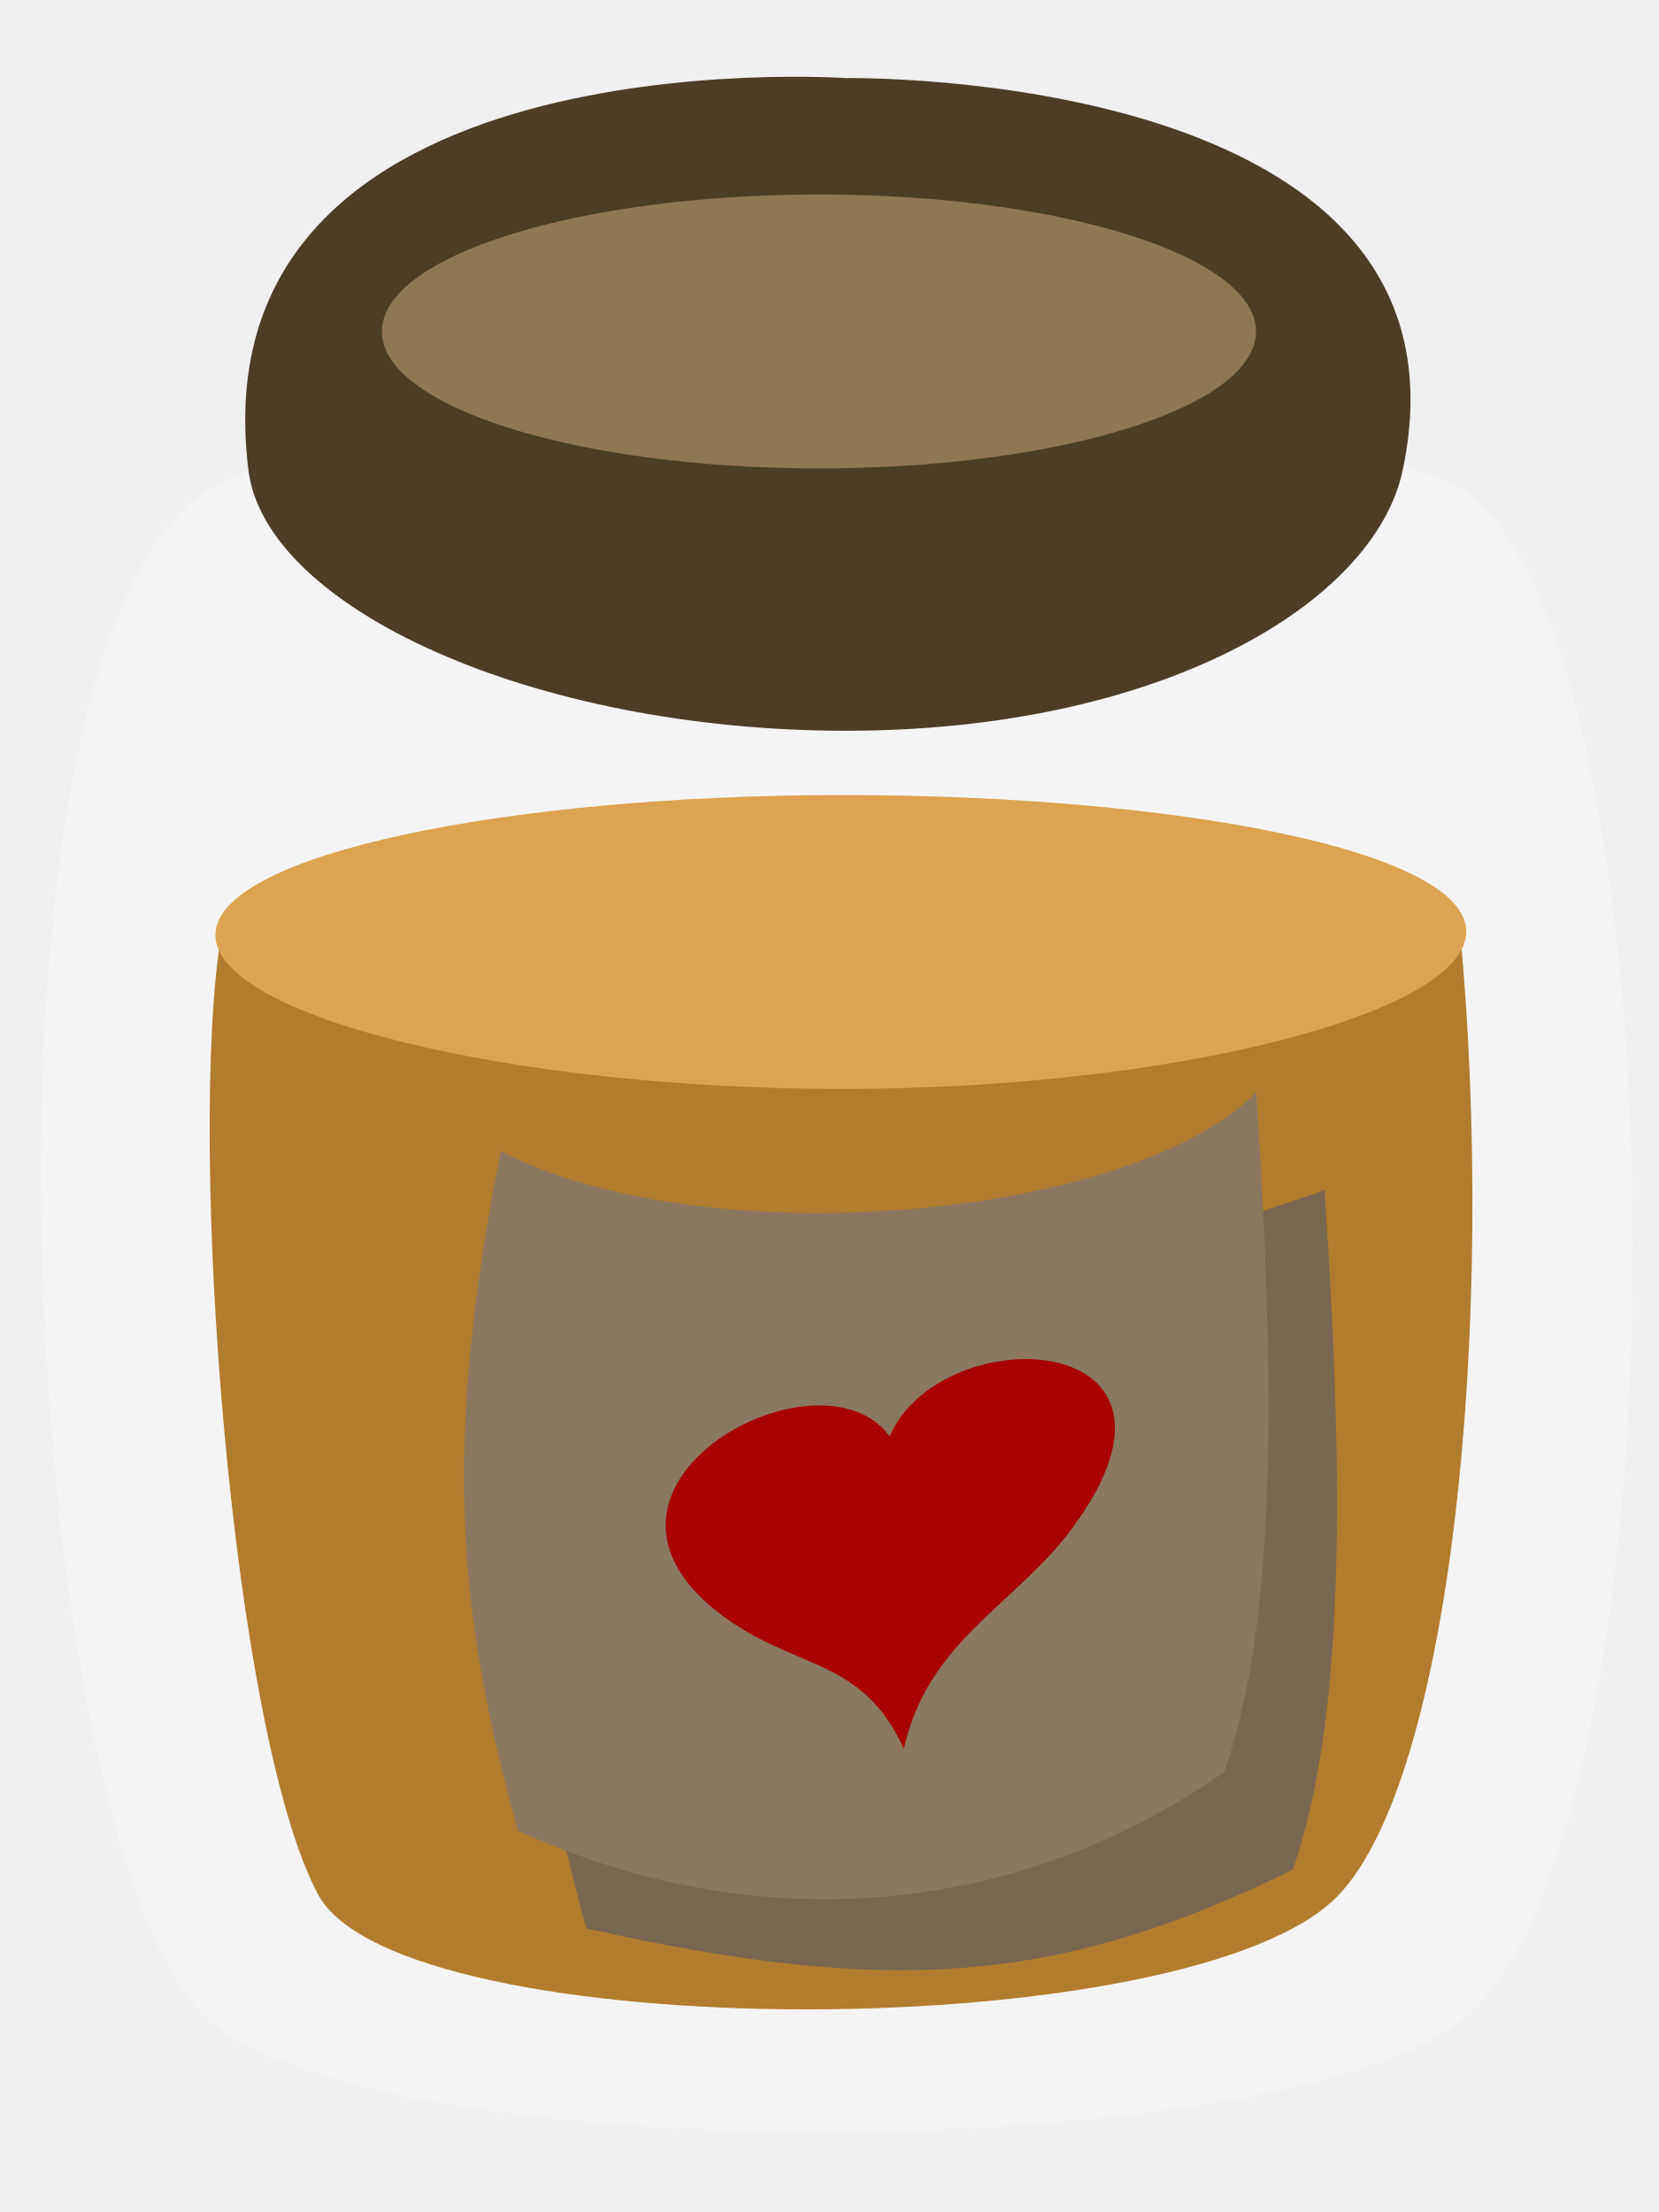
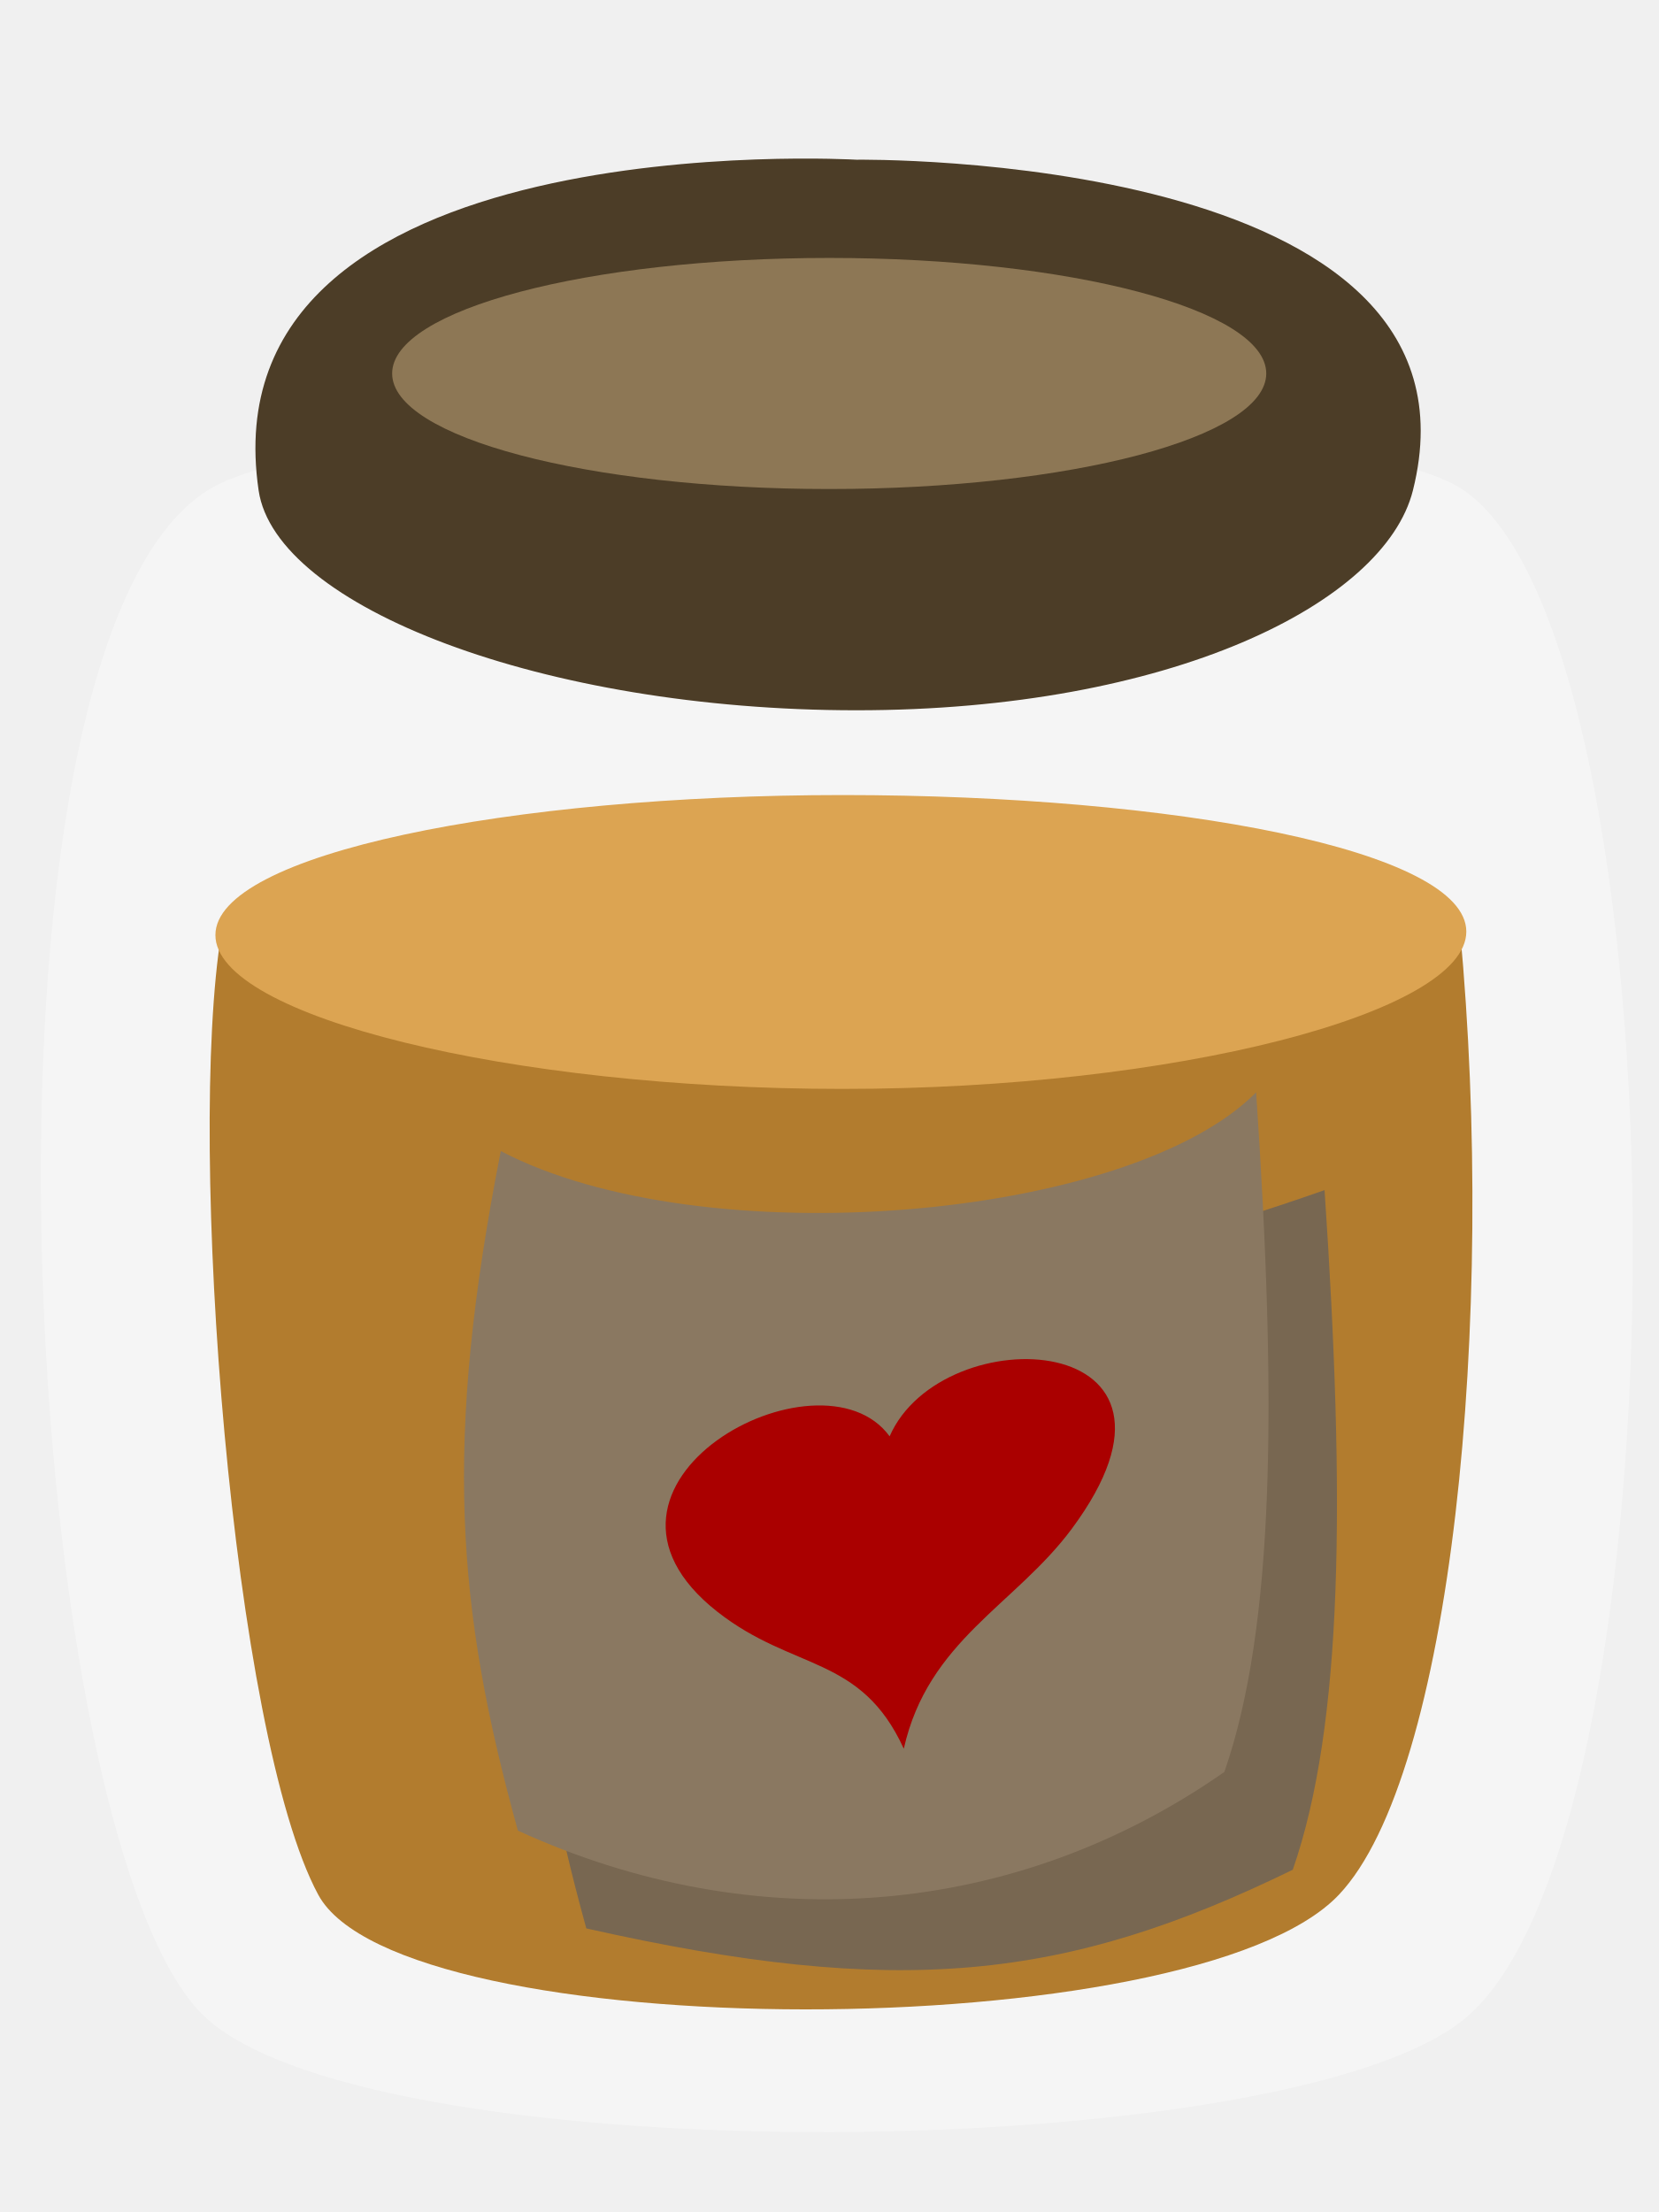
<svg xmlns="http://www.w3.org/2000/svg" width="150" height="200" viewBox="0 0 39.687 52.917" version="1.1" id="svg3478">
  <defs id="defs3475">
    </defs>
  <g id="layer1" transform="translate(-67.01417,-81.68023)">
-     <path id="rect3561" style="fill:#ffffff;fill-opacity:0.247;stroke-width:2.434;stroke-linecap:round;stroke-linejoin:round;paint-order:fill markers stroke" d="m 71.984,93.41 c 3.658,-2.297 26.778,-2.247 30.046,0 5.352,3.68 5.436,32.168 0,36.581 -4.287,3.481 -25.838,3.702 -30.046,0 -4.46,-3.924 -6.118,-32.74 0,-36.581 z" />
+     <path id="rect3561" style="fill:#ffffff;fill-opacity:0.366;stroke-width:2.434;stroke-linecap:round;stroke-linejoin:round;paint-order:fill markers stroke" d="m 71.984,93.41 c 3.658,-2.297 26.778,-2.247 30.046,0 5.352,3.68 5.436,32.168 0,36.581 -4.287,3.481 -25.838,3.702 -30.046,0 -4.46,-3.924 -6.118,-32.74 0,-36.581 z" />
    <path id="path14509" style="fill:#b27c2e;fill-opacity:1;stroke:none;stroke-width:2.434;stroke-linecap:round;stroke-linejoin:round;stroke-miterlimit:4;stroke-dasharray:none;stroke-opacity:1;paint-order:fill markers stroke" d="m 72.312,103.995 c 0.538,-3.263 29.347,-3.081 29.627,-0.083 0.876,9.353 -0.196,20.243 -2.895,23.095 -3.473,3.671 -22.449,3.644 -24.417,0 -2.053,-3.8 -3.152,-17.941 -2.316,-23.013 z" />
    <path id="path20996" style="fill:#dca452;fill-opacity:1;stroke-width:2.434;stroke-linecap:round;stroke-linejoin:round;paint-order:fill markers stroke" d="m 102.092,103.967 c 1e-5,1.941 -6.955,3.763 -14.921,3.763 -7.967,0 -15.004,-1.739 -15.004,-3.68 1.1e-5,-1.941 7.037,-3.35 15.004,-3.35 7.967,0 14.921,1.326 14.921,3.267 z" />
-     <path id="path4100" style="fill:#4c3d27;fill-opacity:1;stroke-width:2.434;stroke-linecap:round;stroke-linejoin:round;paint-order:fill markers stroke" d="m 100.57,92.929 c -0.679,3.205 -5.823,6.233 -13.312,6.233 -7.489,0 -13.893,-2.937 -14.301,-6.233 -1.299,-10.471 14.301,-9.38 14.301,-9.38 0,0 15.353,-0.26 13.312,9.38 z" />
-     <path id="path3585" style="fill:#8d7755;fill-opacity:1;stroke-width:2.434;stroke-linecap:round;stroke-linejoin:round;paint-order:fill markers stroke" d="M 97.061,89.61 A 10.455,3.277 0 0 1 86.605,92.886 10.455,3.277 0 0 1 76.15,89.61 10.455,3.277 0 0 1 86.605,86.333 10.455,3.277 0 0 1 97.061,89.61 Z" />
+     <path id="path4100" style="fill:#4c3d27;fill-opacity:1;stroke-width:2.434;stroke-linecap:round;stroke-linejoin:round;paint-order:fill markers stroke" d="m 100.814,93.414 c -0.679,2.704 -5.823,5.258 -13.312,5.258 -7.489,0 -13.893,-2.478 -14.301,-5.258 -1.299,-8.833 14.301,-7.913 14.301,-7.913 0,0 15.353,-0.219 13.312,7.913 z" />
+     <path id="path3585" style="fill:#8d7755;fill-opacity:1;stroke-width:2.434;stroke-linecap:round;stroke-linejoin:round;paint-order:fill markers stroke" d="M 97.306,90.615 A 10.455,2.764 0 0 1 86.85,93.379 10.455,2.764 0 0 1 76.395,90.615 10.455,2.764 0 0 1 86.85,87.851 10.455,2.764 0 0 1 97.306,90.615 Z" />
    <path id="path25744" style="fill:#786751;fill-opacity:1;stroke:none;stroke-width:1.034;stroke-linecap:round;stroke-linejoin:round;stroke-miterlimit:4;stroke-dasharray:none;stroke-opacity:1;paint-order:fill markers stroke" d="m 80.63,111.555 c 7.174,1.598 12.359,0.604 18.071,-1.404 0.498,7.399 0.447,12.78 -0.76,16.258 -5.448,2.66 -9.425,3.086 -16.901,1.404 -1.473,-5.332 -1.784,-9.269 -0.409,-16.258 z" />
    <path id="rect8193" style="fill:#8a7861;fill-opacity:1;stroke:none;stroke-width:1.034;stroke-linecap:round;stroke-linejoin:round;stroke-miterlimit:4;stroke-dasharray:none;stroke-opacity:1;paint-order:fill markers stroke" d="m 78.993,109.216 c 4.835,2.534 15.049,1.657 18.071,-1.404 0.498,7.399 0.447,12.78 -0.76,16.258 -4.98,3.479 -11.18,4.022 -16.901,1.404 -1.473,-5.332 -1.784,-9.269 -0.409,-16.258 z" />
    <path style="fill:#aa0000;fill-opacity:1;stroke:none;stroke-width:0.735;stroke-linecap:butt;stroke-linejoin:miter;stroke-miterlimit:4;stroke-dasharray:none;stroke-opacity:1" d="m 88.635,123.514 c -1.032,-2.253 -2.642,-1.847 -4.463,-3.279 -3.875,-3.048 2.467,-6.467 4.124,-4.194 1.259,-2.879 7.909,-2.576 4.358,2.212 -1.353,1.823 -3.438,2.67 -4.019,5.261 z" id="path13923" />
  </g>
</svg>
